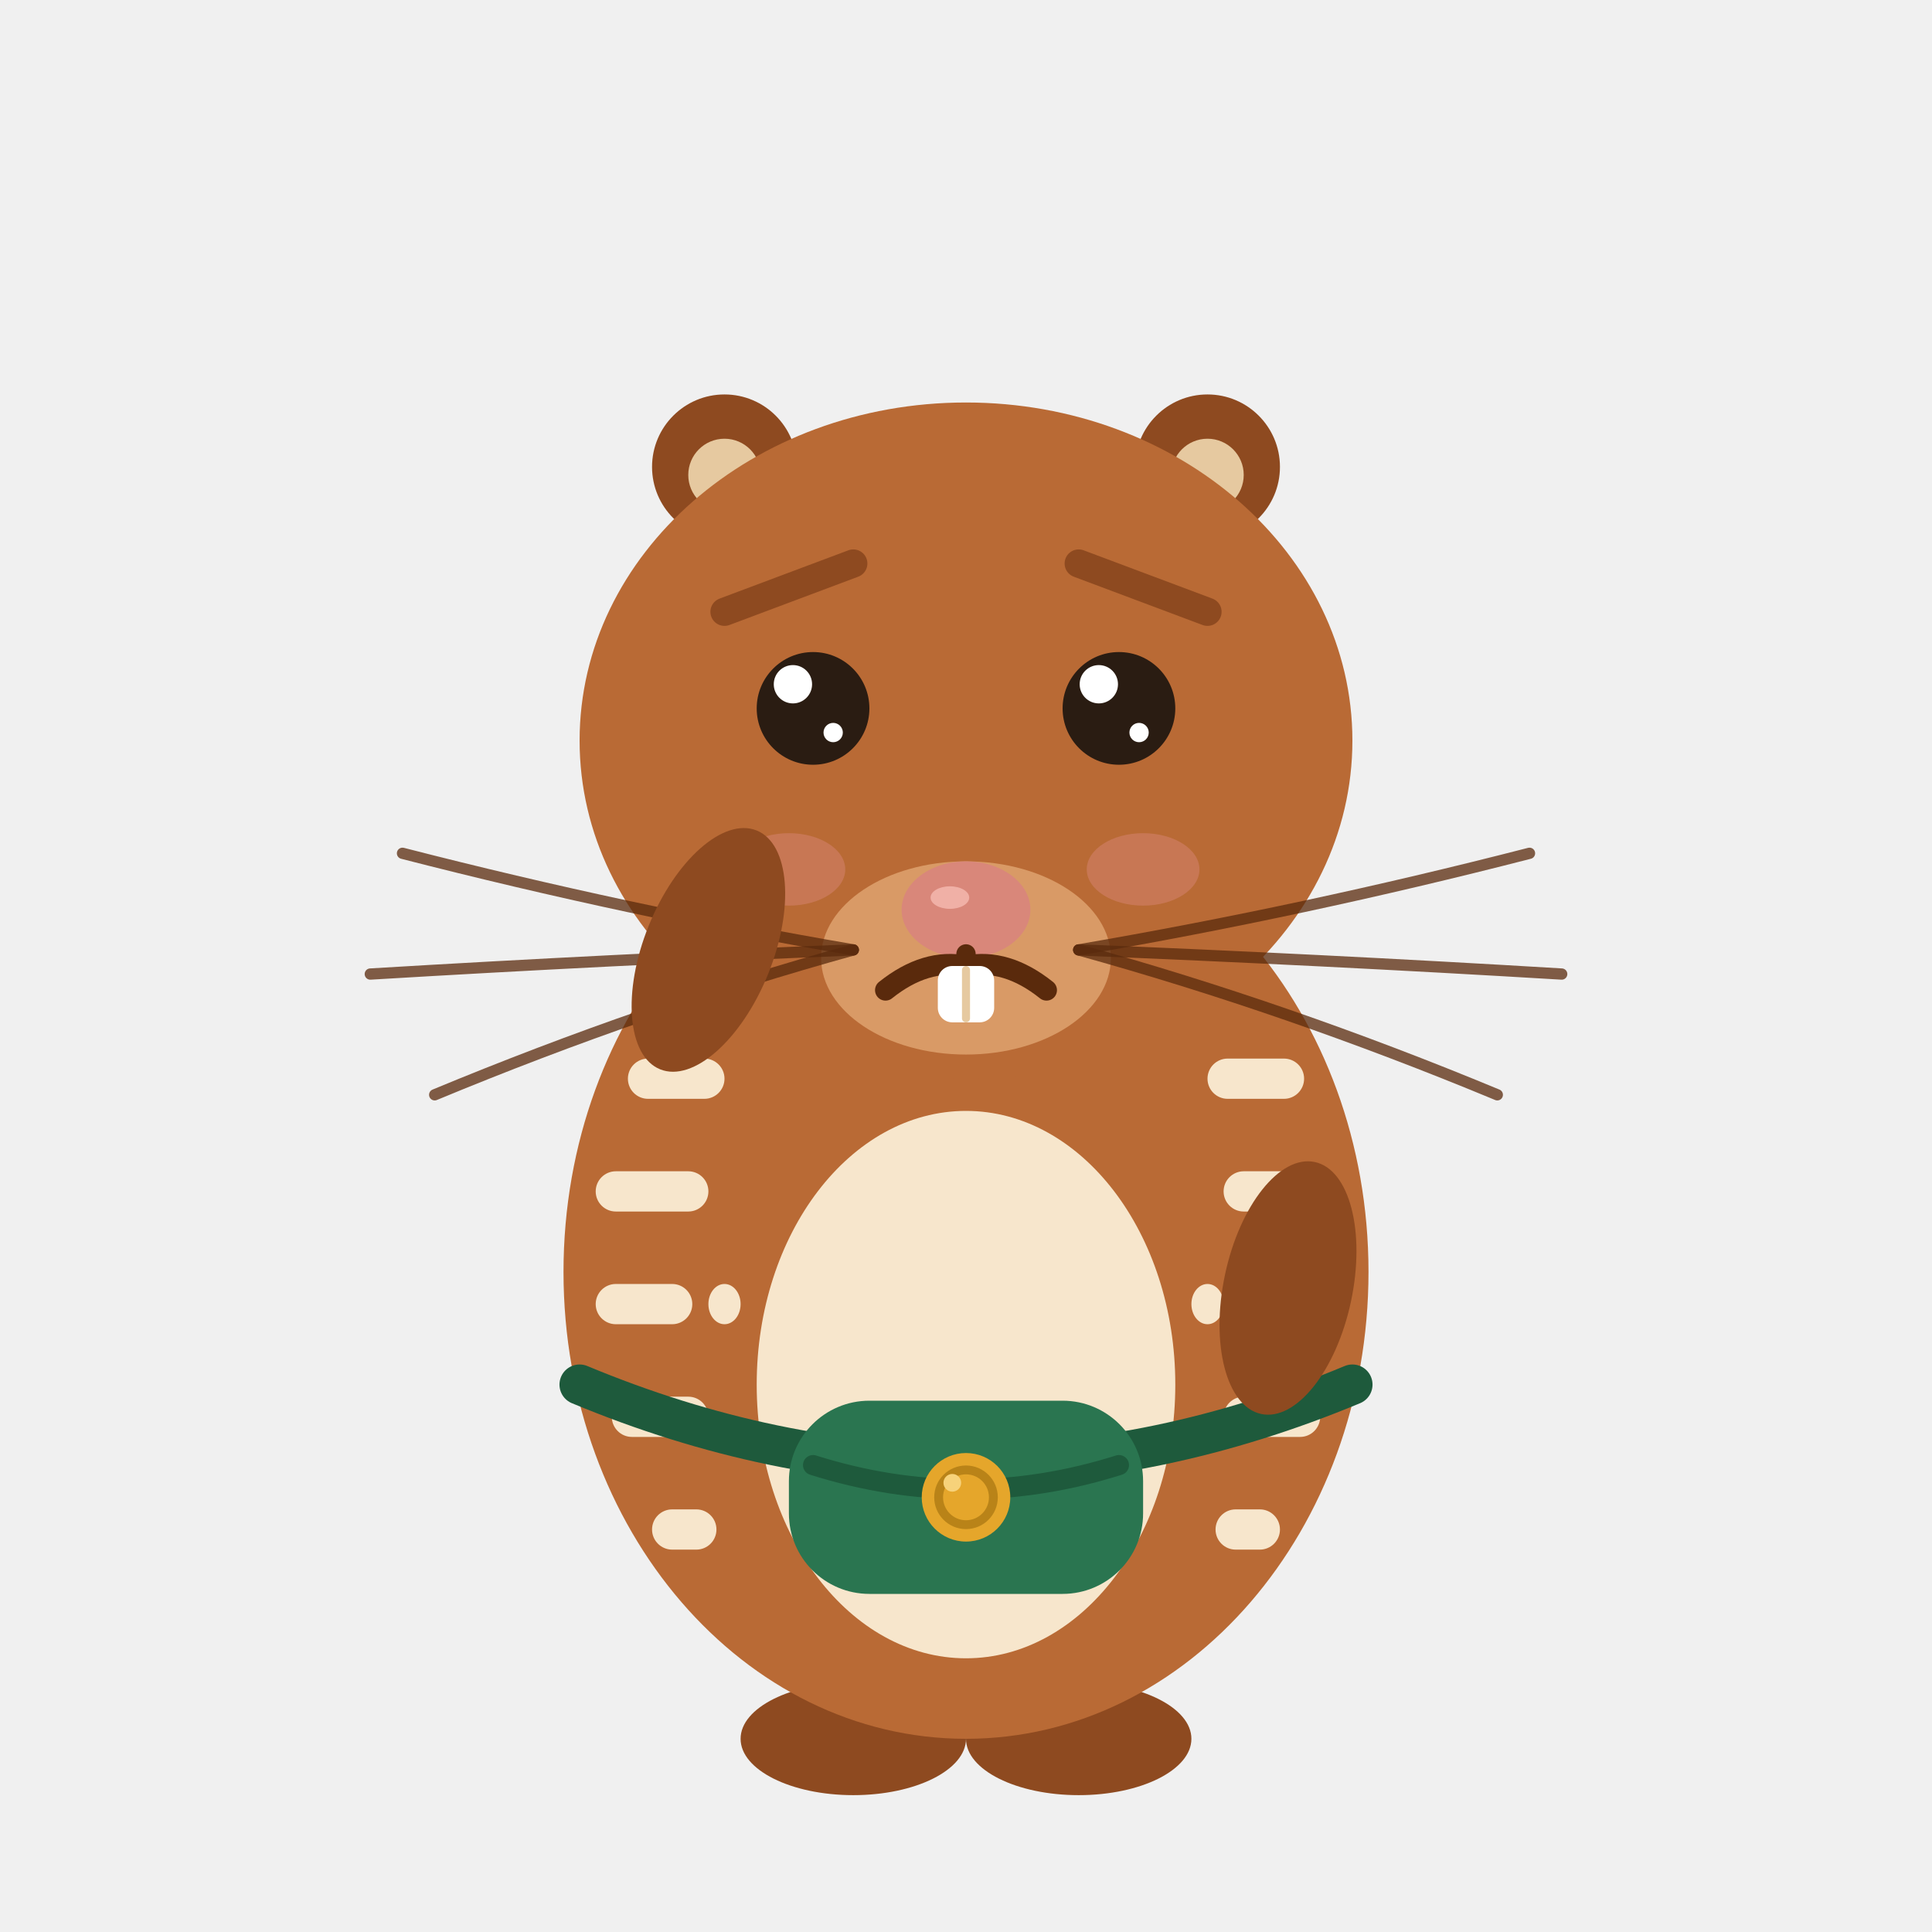
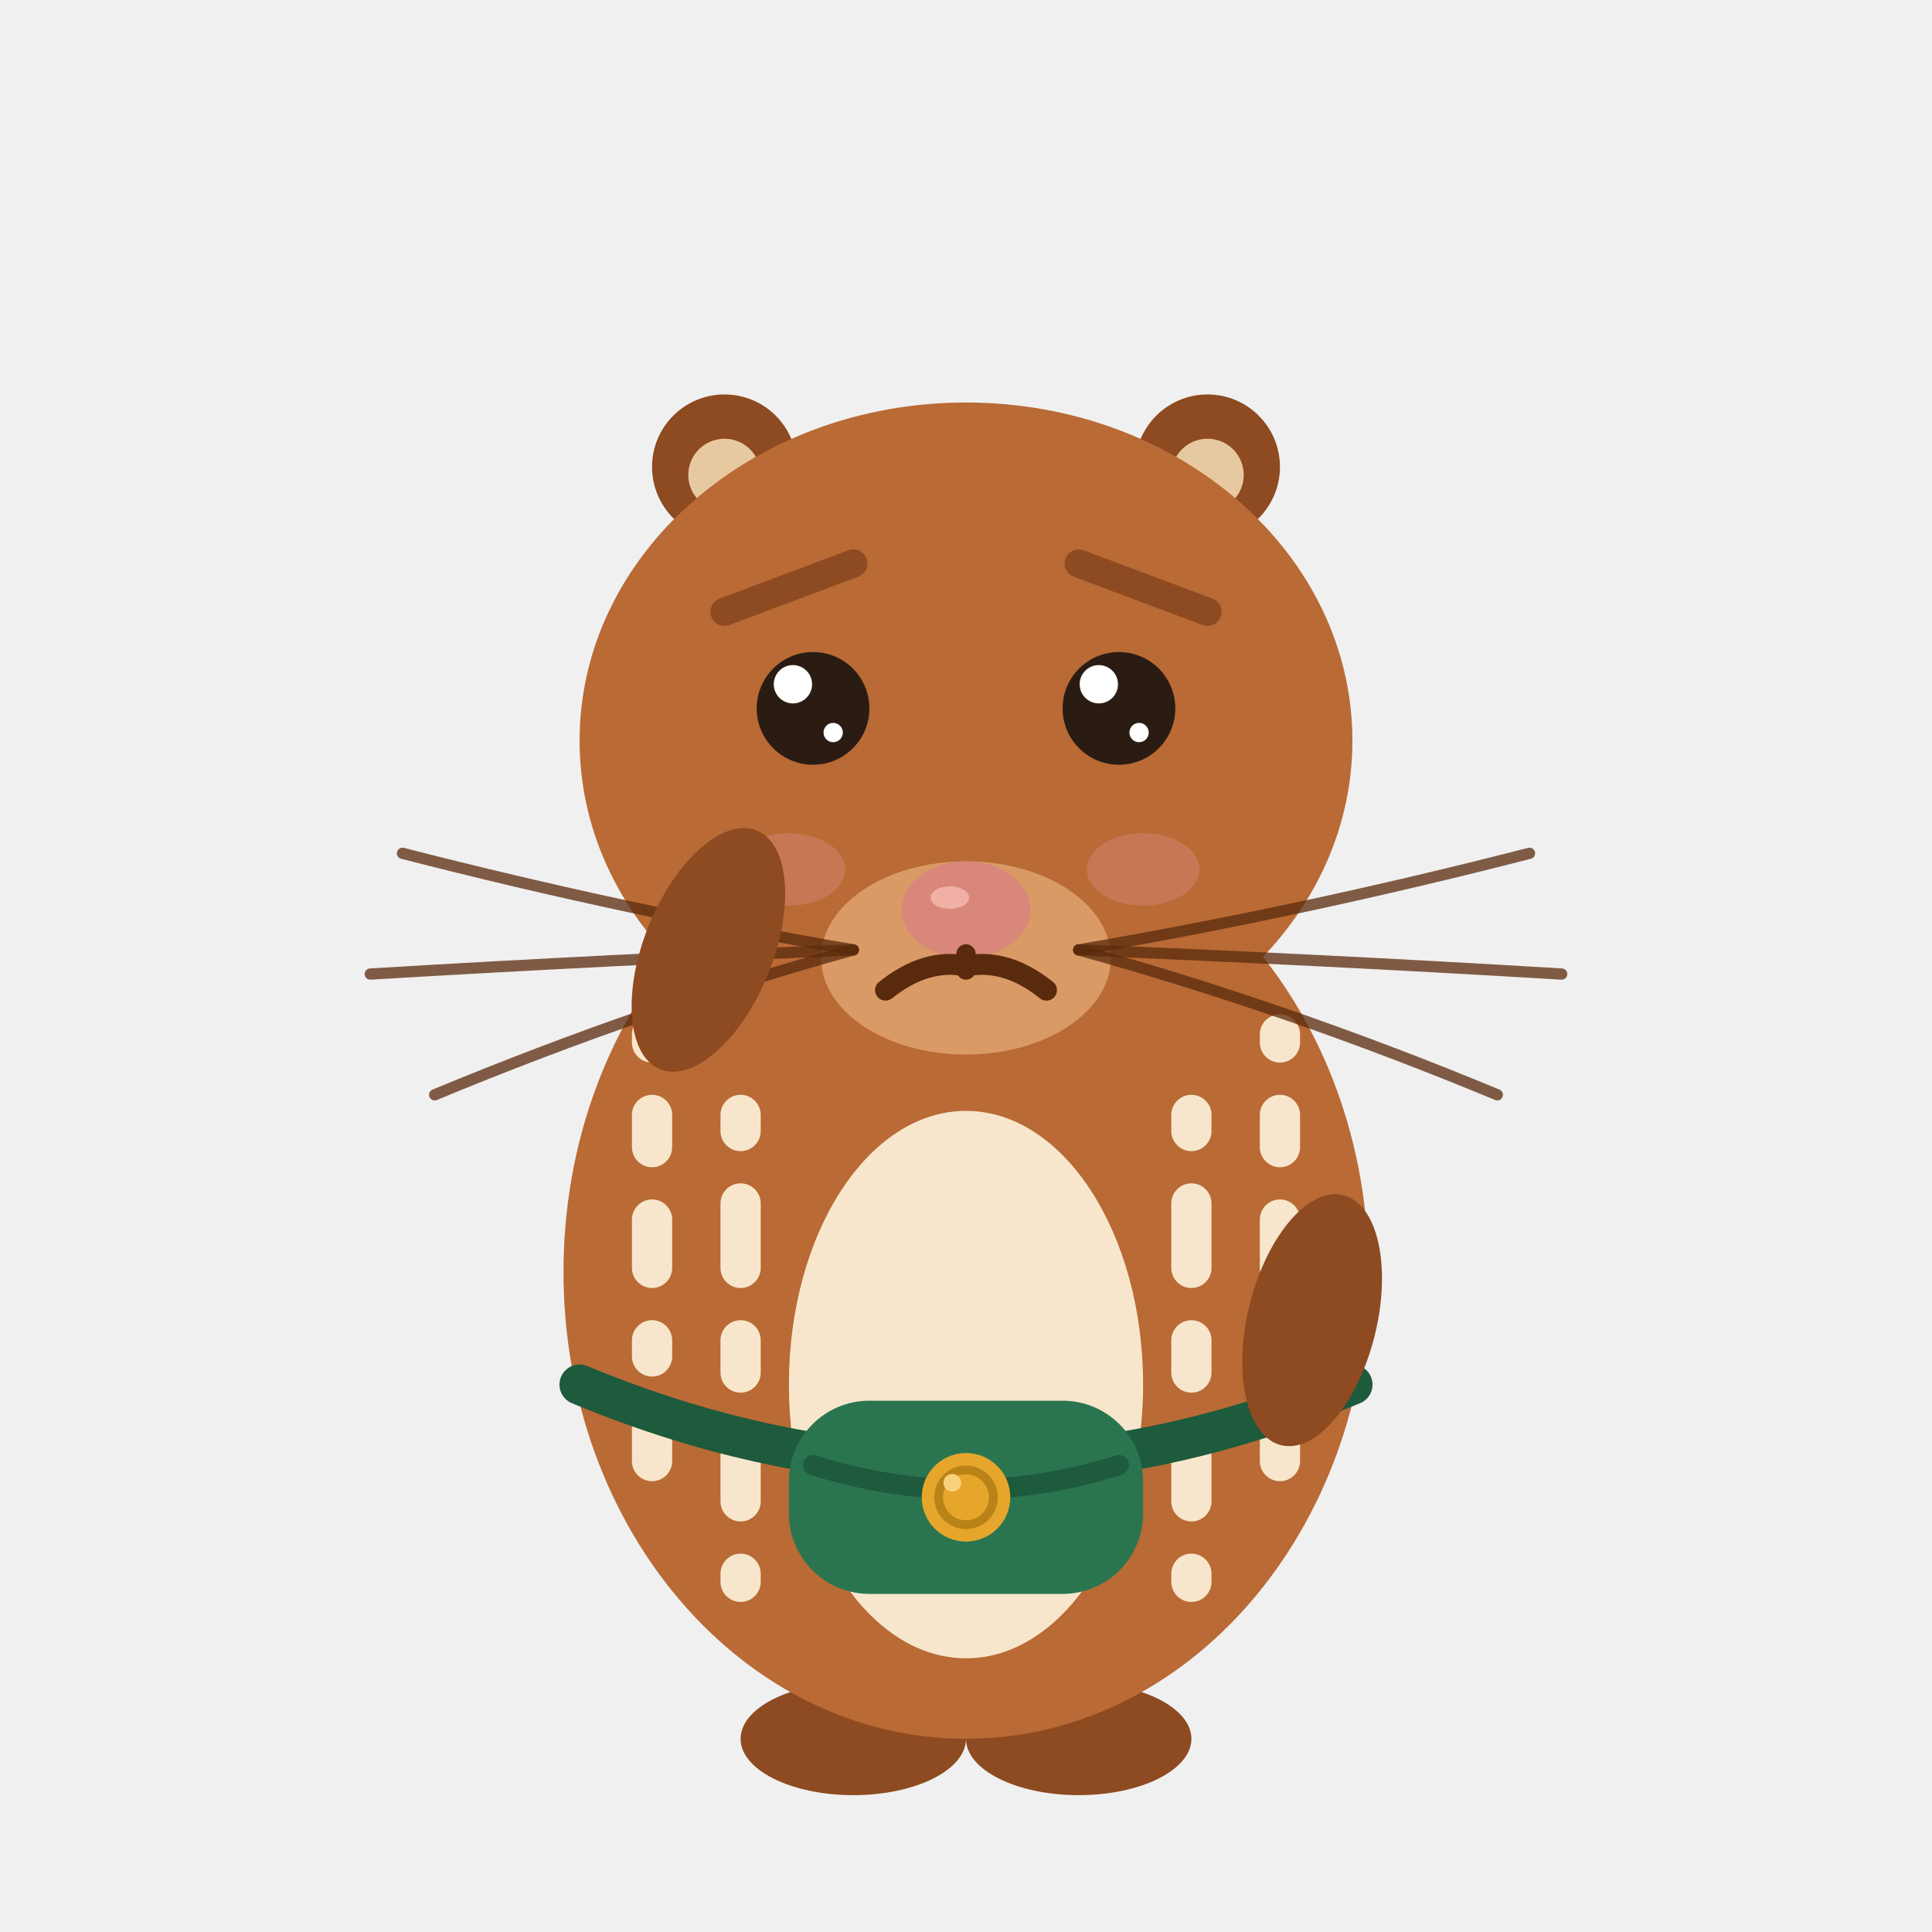
<svg xmlns="http://www.w3.org/2000/svg" viewBox="0 0 240 240" role="img" aria-labelledby="t">
  <ellipse cx="106" cy="216" rx="14" ry="7" fill="#8E4A20" />
  <ellipse cx="134" cy="216" rx="14" ry="7" fill="#8E4A20" />
  <circle cx="90" cy="58" r="9" fill="#8E4A20" />
  <circle cx="90" cy="59" r="4.5" fill="#E6C9A0" />
  <circle cx="150" cy="58" r="9" fill="#8E4A20" />
  <circle cx="150" cy="59" r="4.5" fill="#E6C9A0" />
  <ellipse cx="120" cy="158" rx="50" ry="58" fill="#B96A35" />
-   <rect x="78" y="131.5" width="12" height="5" rx="2.5" fill="#F7E6CC" />
-   <rect x="74" y="145.5" width="14" height="5" rx="2.5" fill="#F7E6CC" />
-   <rect x="74" y="159.5" width="12" height="5" rx="2.5" fill="#F7E6CC" />
-   <rect x="88" y="159.5" width="4" height="5" rx="2.5" fill="#F7E6CC" />
-   <rect x="76" y="173.5" width="12" height="5" rx="2.5" fill="#F7E6CC" />
-   <rect x="81" y="187.5" width="8" height="5" rx="2.5" fill="#F7E6CC" />
-   <rect x="150" y="131.5" width="12" height="5" rx="2.5" fill="#F7E6CC" />
-   <rect x="152" y="145.5" width="14" height="5" rx="2.5" fill="#F7E6CC" />
-   <rect x="154" y="159.5" width="12" height="5" rx="2.5" fill="#F7E6CC" />
-   <rect x="148" y="159.5" width="4" height="5" rx="2.5" fill="#F7E6CC" />
-   <rect x="152" y="173.5" width="12" height="5" rx="2.5" fill="#F7E6CC" />
-   <rect x="151" y="187.5" width="8" height="5" rx="2.5" fill="#F7E6CC" />
-   <ellipse cx="120" cy="172" rx="26" ry="34" fill="#F7E6CC" />
+   <rect x="78.5" y="126" width="5" height="6" rx="2.5" fill="#F7E6CC" />
+   <rect x="78.5" y="136" width="5" height="9" rx="2.5" fill="#F7E6CC" />
+   <rect x="78.5" y="149" width="5" height="11" rx="2.5" fill="#F7E6CC" />
+   <rect x="78.5" y="164" width="5" height="7" rx="2.5" fill="#F7E6CC" />
+   <rect x="78.5" y="175" width="5" height="9" rx="2.5" fill="#F7E6CC" />
+   <rect x="89.5" y="136" width="5" height="7" rx="2.5" fill="#F7E6CC" />
+   <rect x="89.5" y="147" width="5" height="13" rx="2.5" fill="#F7E6CC" />
+   <rect x="89.5" y="164" width="5" height="9" rx="2.5" fill="#F7E6CC" />
+   <rect x="89.5" y="177" width="5" height="12" rx="2.5" fill="#F7E6CC" />
+   <rect x="89.5" y="193" width="5" height="6" rx="2.5" fill="#F7E6CC" />
+   <rect x="156.5" y="126" width="5" height="6" rx="2.5" fill="#F7E6CC" />
+   <rect x="156.5" y="136" width="5" height="9" rx="2.5" fill="#F7E6CC" />
+   <rect x="156.5" y="149" width="5" height="11" rx="2.5" fill="#F7E6CC" />
+   <rect x="156.5" y="164" width="5" height="7" rx="2.5" fill="#F7E6CC" />
+   <rect x="156.5" y="175" width="5" height="9" rx="2.5" fill="#F7E6CC" />
+   <rect x="145.5" y="136" width="5" height="7" rx="2.5" fill="#F7E6CC" />
+   <rect x="145.5" y="147" width="5" height="13" rx="2.5" fill="#F7E6CC" />
+   <rect x="145.5" y="164" width="5" height="9" rx="2.5" fill="#F7E6CC" />
+   <rect x="145.5" y="177" width="5" height="12" rx="2.5" fill="#F7E6CC" />
+   <rect x="145.5" y="193" width="5" height="6" rx="2.5" fill="#F7E6CC" />
+   <ellipse cx="120" cy="172" rx="22" ry="34" fill="#F7E6CC" />
  <path d="M72 172 Q120 192 168 172" fill="none" stroke="#1E5A3C" stroke-width="5" stroke-linecap="round" stroke-linejoin="round" />
  <rect x="98" y="174" width="44" height="24" rx="10" fill="#2A7550" />
  <path d="M101 182 Q120 188 139 182" fill="none" stroke="#1E5A3C" stroke-width="2.5" stroke-linecap="round" stroke-linejoin="round" />
  <circle cx="120" cy="186" r="5.5" fill="#E5A62B" />
  <circle cx="120" cy="186" r="3.4" fill="none" stroke="#B98318" stroke-width="1.1" />
  <circle cx="118.3" cy="184.2" r="1.1" fill="#F7D27A" />
  <ellipse cx="120" cy="92" rx="48" ry="42" fill="#B96A35" />
  <ellipse cx="120" cy="114" rx="24" ry="20" fill="#B96A35" />
  <ellipse cx="120" cy="119" rx="18" ry="12" fill="#D99A66" />
  <ellipse cx="98" cy="108" rx="7" ry="4.5" fill="#D9877A" opacity="0.45" />
  <ellipse cx="142" cy="108" rx="7" ry="4.5" fill="#D9877A" opacity="0.45" />
  <circle cx="101" cy="88" r="7" fill="#2A1C12" />
  <circle cx="98.5" cy="85" r="2.38" fill="#FFFFFF" />
  <circle cx="103.5" cy="91" r="1.2" fill="#FFFFFF" />
  <circle cx="139" cy="88" r="7" fill="#2A1C12" />
  <circle cx="136.5" cy="85" r="2.38" fill="#FFFFFF" />
  <circle cx="141.5" cy="91" r="1.2" fill="#FFFFFF" />
  <path d="M90 76 L106 70" fill="none" stroke="#8E4A20" stroke-width="3.5" stroke-linecap="round" stroke-linejoin="round" />
  <path d="M134 70 L150 76" fill="none" stroke="#8E4A20" stroke-width="3.5" stroke-linecap="round" stroke-linejoin="round" />
  <path d="M106 118 Q78 113.2 50 106" fill="none" stroke="#5A2A0C" stroke-width="1.4" stroke-linecap="round" stroke-linejoin="round" opacity="0.75" />
  <path d="M106 118 Q76 119.2 46 121" fill="none" stroke="#5A2A0C" stroke-width="1.4" stroke-linecap="round" stroke-linejoin="round" opacity="0.75" />
  <path d="M106 118 Q80 125.2 54 136" fill="none" stroke="#5A2A0C" stroke-width="1.4" stroke-linecap="round" stroke-linejoin="round" opacity="0.75" />
  <path d="M134 118 Q162 113.2 190 106" fill="none" stroke="#5A2A0C" stroke-width="1.4" stroke-linecap="round" stroke-linejoin="round" opacity="0.75" />
  <path d="M134 118 Q164 119.2 194 121" fill="none" stroke="#5A2A0C" stroke-width="1.4" stroke-linecap="round" stroke-linejoin="round" opacity="0.75" />
  <path d="M134 118 Q160 125.2 186 136" fill="none" stroke="#5A2A0C" stroke-width="1.4" stroke-linecap="round" stroke-linejoin="round" opacity="0.75" />
  <ellipse cx="120" cy="113" rx="8" ry="6" fill="#D9877A" />
  <ellipse cx="118" cy="111.5" rx="2.4" ry="1.4" fill="#F0B0A6" />
  <path d="M120 118.5 V120.5" fill="none" stroke="#5A2A0C" stroke-width="2.4" stroke-linecap="round" stroke-linejoin="round" />
  <path d="M110 123 Q115 119 120 120 Q125 119 130 123" fill="none" stroke="#5A2A0C" stroke-width="2.6" stroke-linecap="round" stroke-linejoin="round" />
-   <rect x="116.5" y="120" width="7" height="7" rx="1.8" fill="#FFFFFF" />
-   <path d="M120 120.5 V126.5" fill="none" stroke="#E6C9A0" stroke-width="1" stroke-linecap="round" stroke-linejoin="round" />
  <ellipse cx="88" cy="118" rx="8" ry="16" fill="#8E4A20" transform="rotate(22 88 118)" />
-   <ellipse cx="160" cy="160" rx="8" ry="16" fill="#8E4A20" transform="rotate(12 160 160)" />
+   <ellipse cx="163" cy="164" rx="8" ry="16" fill="#8E4A20" transform="rotate(14 163 164)" />
</svg>
